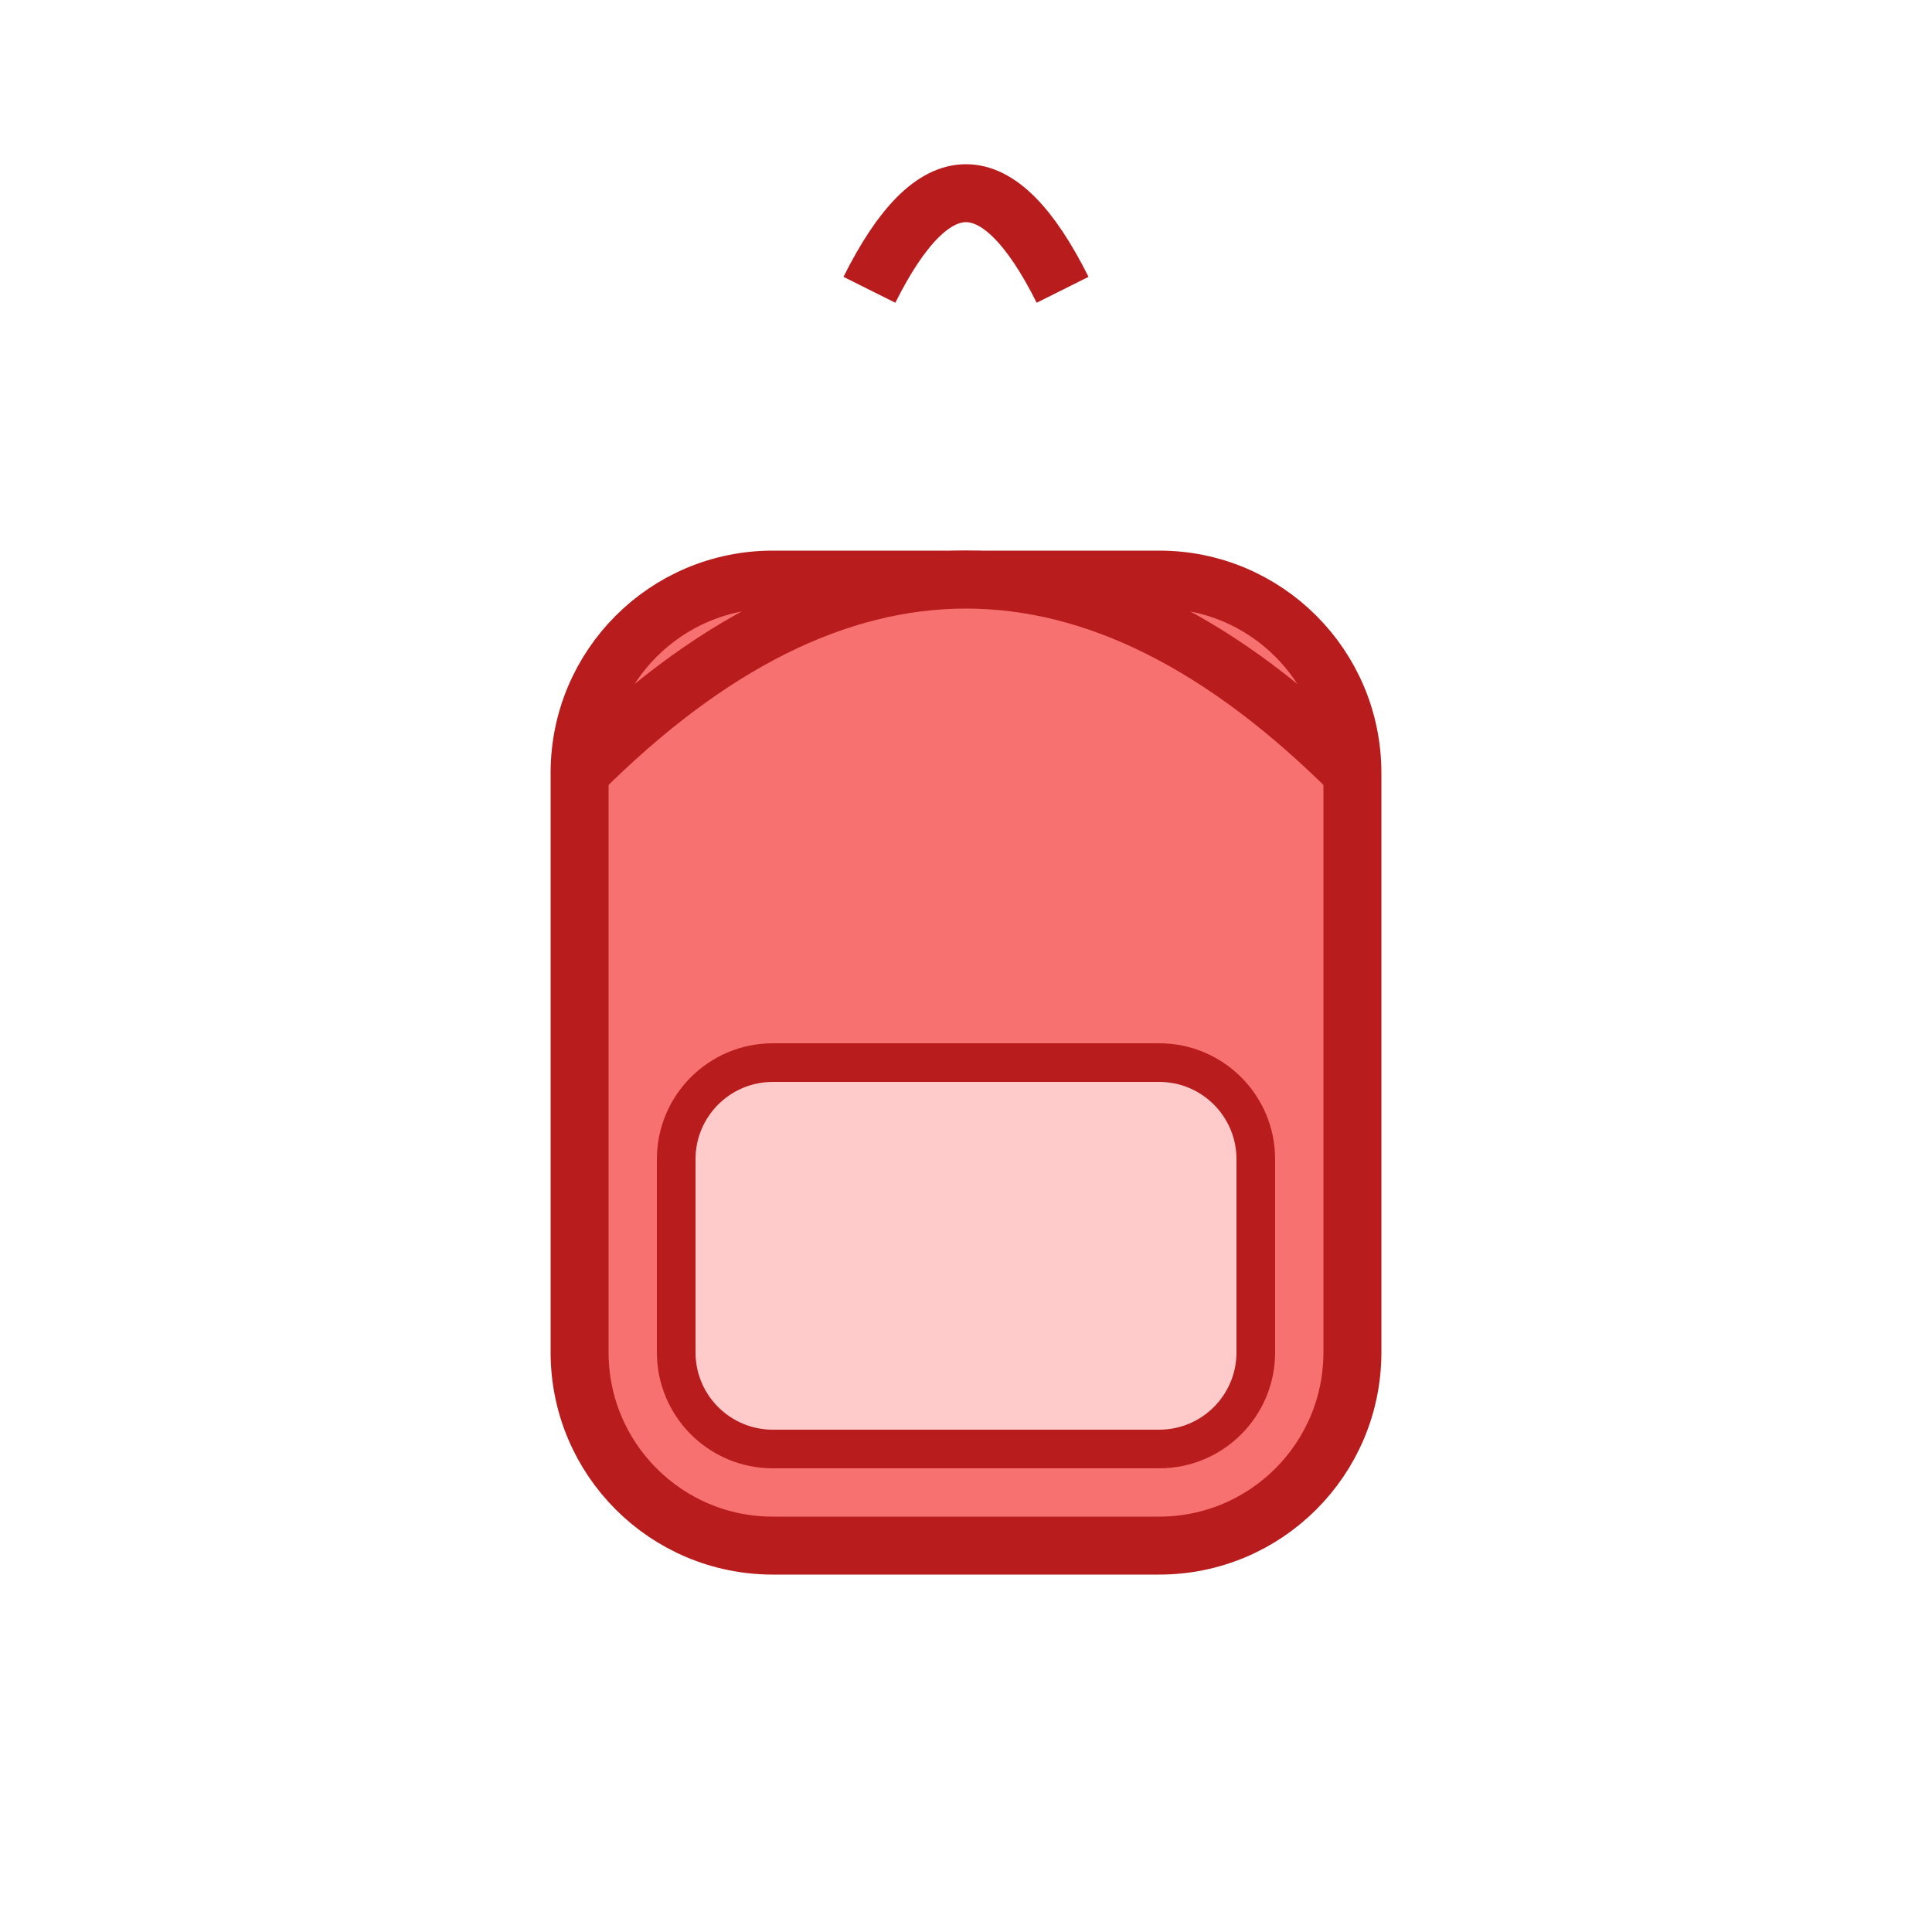
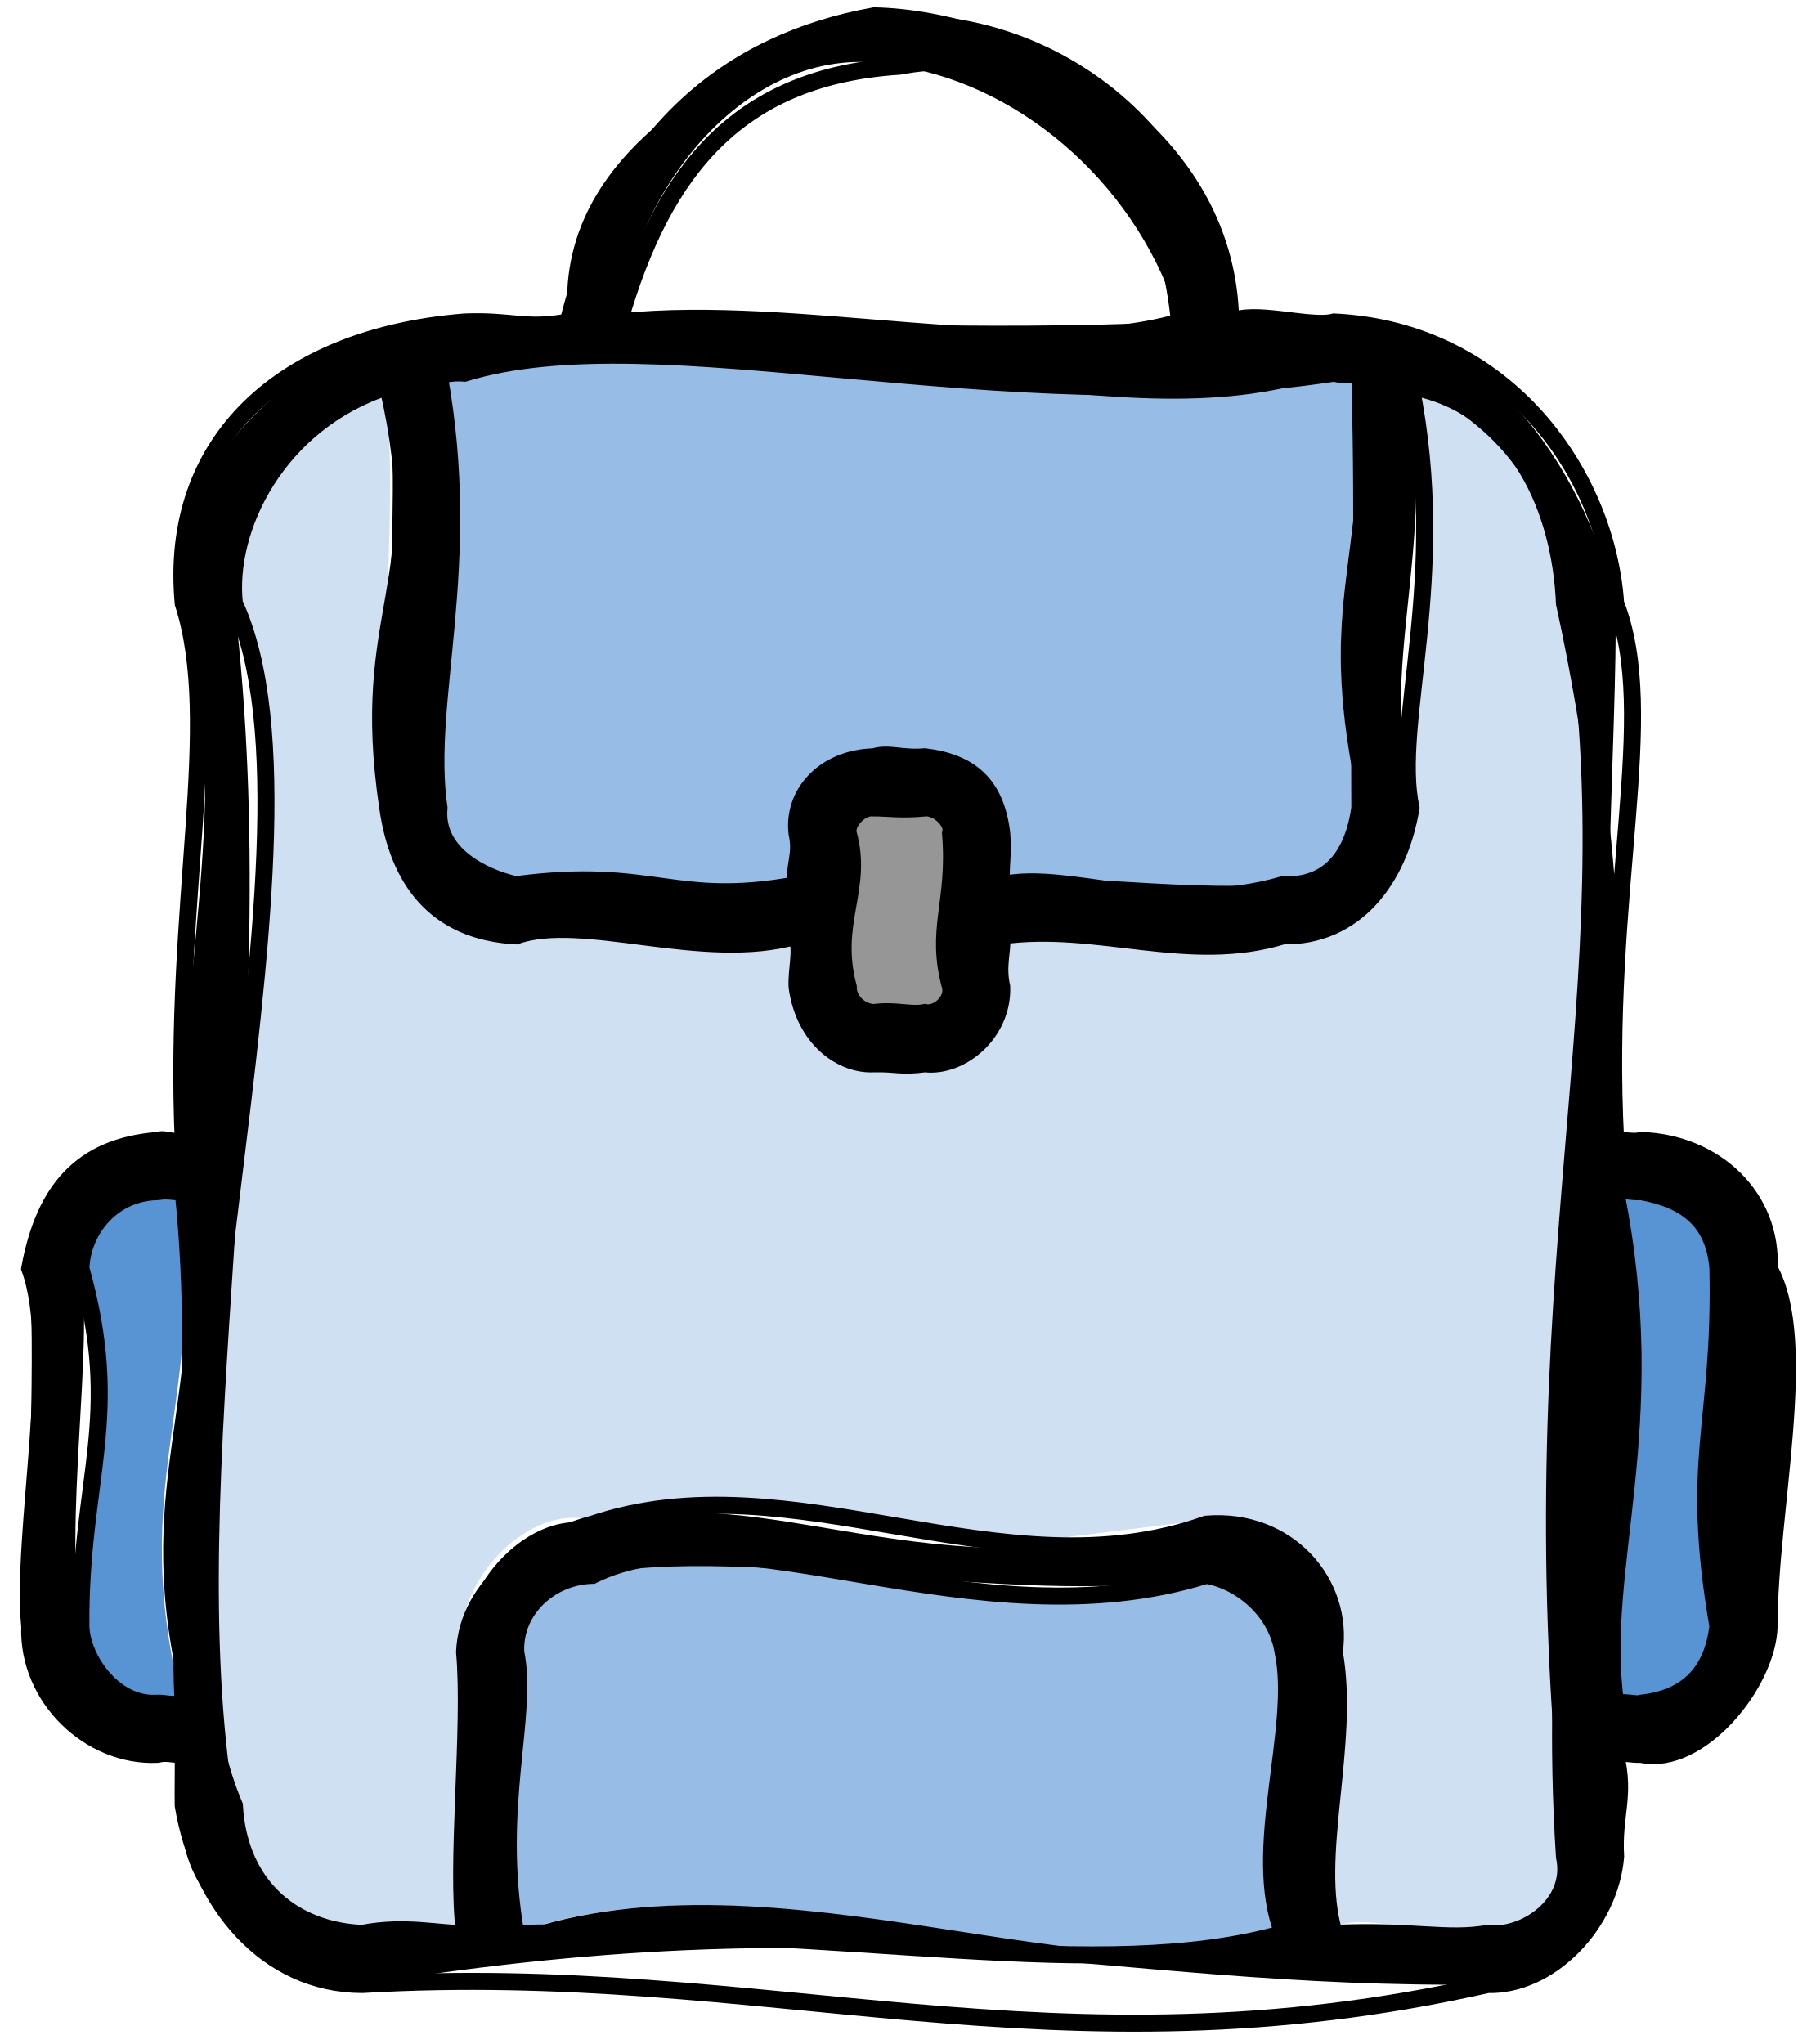
- <svg xmlns="http://www.w3.org/2000/svg" viewBox="0 0 100 100" fill="none">
-   <rect x="30" y="30" width="40" height="50" rx="10" fill="#f87171" stroke="#b91c1c" stroke-width="3" />
-   <path d="M30 40 Q 50 20, 70 40" fill="#f87171" stroke="#b91c1c" stroke-width="3" />
-   <rect x="35" y="55" width="30" height="20" rx="5" fill="#fecaca" stroke="#b91c1c" stroke-width="2" />
-   <path d="M45 15 Q 50 5, 55 15" stroke="#b91c1c" stroke-width="3" fill="none" />
+ <svg xmlns="http://www.w3.org/2000/svg" width="243" height="275" viewBox="0 0 243 275" fill="none">
+   <g transform="translate(-64 -1448)">
+     <g>
+       <path d="M159.928 1496 175.863 1497.12 193.651 1498.78C212.914 1501.13 229.291 1503.1 243.512 1497.68 244.559 1497.98 245.659 1497.93 246.955 1497.88 247.61 1525.24 240.867 1528.73 246.955 1556.77L243.809 1564.37 236.628 1567.2C219.513 1568.05 207.559 1565.18 198.764 1567.2 198.54 1564.53 199.033 1563.23 198.764 1560.25 197.988 1553.52 194.486 1550.56 188.437 1549.82 185.221 1550.09 183.605 1549.19 181.553 1549.82 174.706 1550.01 170.559 1554.99 171.226 1560.25 171.41 1563.22 170.822 1564.02 171.226 1567.2 154.976 1570.27 142.277 1563.22 133.362 1567.2 129.025 1566.22 122.454 1563.04 123.036 1556.77L123.013 1542.89 123.65 1535.8 124.582 1527.24C125.636 1517.69 126.174 1508.18 123.036 1497.88 124.279 1497.77 125.066 1497.56 126.478 1497.68L159.928 1496Z" fill="#97BCE5" fill-rule="evenodd" fill-opacity="1" />
+       <path d="M115.806 1500C116.846 1508.25 116.479 1519.26 116.035 1529.77L115.899 1533.43 114.972 1540.1C114.676 1544.55 114.793 1549.76 115.806 1556.48 115.743 1558.74 116.307 1560.96 117.31 1563.01L120.199 1566.86 120.847 1568.39 121.966 1568.87 127.075 1572.29C129.074 1573.18 131.132 1573.67 133.061 1573.62L150.119 1573.73 150.715 1573.79C157.484 1574.64 164.696 1575.44 171.023 1573.62 171.675 1575.93 170.909 1578.02 171.023 1580.48 170.713 1582.95 171.725 1585.51 173.602 1587.45L174.764 1587.94 174.955 1588.32C176.885 1590.05 179.23 1590.88 181.376 1590.76 184.511 1590.7 184.884 1591.2 188.278 1590.76 190.711 1591.04 193.343 1590.02 195.345 1588.16L195.348 1588.15 195.966 1587.92C197.757 1586.01 198.711 1583.32 198.631 1580.48 197.978 1577.56 198.807 1575.65 198.631 1573.62 211.781 1571.86 223.788 1577.48 236.592 1573.62 241.42 1573.7 245.326 1571.84 248.229 1568.74L248.844 1567.4 249.073 1567.29C252.075 1564.41 253.793 1560.78 253.847 1556.48 251.388 1545.15 259.031 1525.75 253.847 1500 265.386 1504.68 273.168 1514.45 274.553 1529.05 283.063 1581.57 265.951 1618.57 274.553 1697.03 274.548 1703.14 270.462 1707.65 264.2 1707.32 259.278 1709.7 247.791 1704.88 243.494 1707.32 241.915 1702.25 242.478 1695.9 243.155 1689.29L243.306 1687.49 243.907 1681.01 243.891 1680.57 244.001 1679.28C244.142 1675.96 244.058 1672.69 243.494 1669.61 243.837 1667.3 243.617 1665.01 242.923 1662.9L242.502 1662.2 242.483 1662.06 242.172 1661.66 239.506 1657.23C236.396 1653.99 231.74 1652.02 226.239 1652.47L204.342 1655.2 184.596 1652.76C170.722 1650.4 156.926 1647.95 143.414 1652.47 135.065 1650.39 125.211 1660.69 126.159 1669.61L126.302 1680.78 126.042 1688.86C125.772 1695.88 125.541 1702.77 126.159 1707.32 124.621 1707.4 122.654 1707.11 120.329 1706.95L119.271 1707 118.988 1706.98C116.656 1706.81 114.414 1706.76 112.355 1707.32 102.224 1707.13 96.732 1699.27 95.1 1690.18 91.474 1667.9 93.271 1642.64 95.076 1615.44L96.098 1594.3 99.218 1562.63C99.758 1548.92 98.87 1537.14 95.1 1529.05L95.966 1520.52 96.876 1518.45 100.242 1511.99C104.014 1506.96 109.523 1502.76 115.806 1500Z" fill="#CFE0F3" fill-rule="evenodd" fill-opacity="1" />
+       <path d="M181.493 1557.01C182.88 1556.97 185.201 1557.32 188.409 1557.01 190.005 1556.84 192.36 1558.76 191.868 1560.37 192.64 1569.58 189.686 1572.88 191.868 1580.54 191.681 1582.2 190.334 1583.78 188.409 1583.9 186.383 1584.26 184.418 1583.5 181.493 1583.9 179.437 1583.8 177.969 1582.06 178.034 1580.54 177.659 1570.64 180.524 1564.61 178.034 1560.37 178.368 1558.93 179.602 1556.96 181.493 1557.01Z" fill="#969696" fill-rule="evenodd" fill-opacity="1" />
+       <path d="M280.218 1574 281 1577.87 280.223 1585 280 1583.5 280.218 1574Z" fill="#4472C4" fill-rule="evenodd" fill-opacity="1" />
+       <path d="M85.053 1608.09C86.681 1607.81 87.488 1608.28 88.403 1608.09 91.501 1637.54 81.167 1647.45 88.403 1676.84 86.985 1677.21 86.029 1676.82 85.053 1676.84 79.397 1677.27 75.13 1670.97 75.003 1666.53 74.855 1646.56 80.484 1638.5 75.003 1618.4 75.161 1613.43 78.926 1608.22 85.053 1608.09Z" fill="#5893D4" fill-rule="evenodd" fill-opacity="1" />
+       <path d="M281.163 1608.15C281.893 1607.75 283.42 1608.28 284.613 1608.15 290.376 1609.2 294.444 1611.86 294.966 1618.47 295.31 1634.53 292.933 1640.73 293.377 1652.46L293.503 1653.58 293.395 1655.18C293.419 1658.97 293.834 1662.75 294.966 1666.61L291.648 1673.86 284.613 1676.93C283.907 1677.18 282.599 1676.67 281.163 1676.93L281 1662.71 282.602 1647.61C283.164 1642.14 283.607 1636.26 283.508 1629.75L282.908 1624.22 282.925 1623.82C282.863 1618.44 282.386 1613.22 281.163 1608.15Z" fill="#5893D4" fill-rule="evenodd" fill-opacity="1" />
+       <path d="M161.566 1658.05 179.401 1659.15 180.412 1659.29C194.846 1661.74 210.766 1664.18 226.421 1659.27 231.108 1660.07 235.959 1664.14 236.81 1669.75 237.069 1674.03 237.034 1677.46 236.876 1680.47L236.808 1681.31 235.972 1688.68C235.142 1695.58 234.59 1702.58 236.81 1708.21 213.985 1718.62 168.03 1695.62 132.923 1708.21L132 1697.12 132.525 1691.52C133.398 1684.72 134.403 1677.08 132.923 1669.75 132.593 1665.08 137.231 1659.41 143.312 1659.27 148.28 1658.13 154.574 1657.87 161.566 1658.05Z" fill="#97BCE5" fill-rule="evenodd" fill-opacity="1" />
+       <path d="M284.794 1601.44C283.218 1601.47 283.056 1601.35 281.353 1601.44 278.891 1580.34 281.596 1547.1 281.353 1529.17 276.976 1510.23 262.989 1490.87 243.5 1491.32 237.519 1492.13 235.592 1490.15 229.56 1491.32 229.277 1467.18 206.805 1447.96 181.626 1450.13 163.627 1455.58 138.149 1467.93 140.434 1491.32 134.551 1492.21 130.465 1490.75 126.5 1491.32 110.221 1488.82 83.705 1511.02 88.647 1529.17 95.369 1553.56 88.523 1575.76 88.647 1601.44 87.372 1601.48 86.843 1601.05 85.206 1601.44 77.494 1599.48 67.855 1610.19 68 1618.65 68.866 1635.57 67.325 1652.59 68 1666.82 66.307 1674.35 75.695 1684.41 85.206 1684.03 86.53 1683.92 87.53 1684.16 88.647 1684.03 89.064 1686.43 88.382 1689.35 88.647 1690.91 86.734 1704.52 102.809 1713.91 112.735 1715 183.237 1703.59 211.378 1715.68 264.147 1715 271.619 1715.94 282.223 1707.22 281.353 1697.79 280.362 1691.23 282.544 1688.86 281.353 1684.03 282.542 1683.9 283.548 1684.05 284.794 1684.03 293.489 1682.85 300.143 1675.86 302 1666.82 299.776 1650.71 307.617 1639.7 302 1618.65 300.612 1608.07 292.064 1601.25 284.794 1601.44ZM185 1456.91C202.138 1459.64 217.568 1473.75 222.677 1491.32 193.36 1492.6 174.078 1491.01 147.316 1491.32 149.577 1472.23 165.878 1452.7 185 1456.91ZM243.5 1498.2C244.426 1498.25 245.795 1498.2 246.941 1498.41 247.597 1525.49 240.856 1528.95 246.941 1556.7 247.932 1562.21 241.189 1567.74 236.618 1567.03 219.508 1567.87 207.558 1565.03 198.765 1567.03 198.173 1565.48 198.866 1562.67 198.765 1560.15 198.9 1554.42 193.713 1550.09 188.441 1549.82 185.255 1550.52 184.685 1549.54 181.559 1549.82 176.353 1551.14 171.277 1554.73 171.235 1560.15 171.419 1563.09 170.831 1563.88 171.235 1567.03 154.99 1570.07 142.295 1563.09 133.382 1567.03 127.427 1568.42 123.375 1562.18 123.059 1556.7 120.908 1536.07 129.333 1518.8 123.059 1498.41 124.449 1498.49 125.632 1498.26 126.5 1498.2 178.012 1490.39 215.064 1508.94 243.5 1498.2ZM191.882 1560.15C193.078 1564.75 191.068 1570.88 191.882 1580.79 191.697 1582.49 190.356 1584.12 188.441 1584.23 186.257 1584.8 183.763 1583.88 181.559 1584.23 179.571 1584.15 178.216 1582.72 178.118 1580.79 177.745 1570.66 180.595 1564.49 178.118 1560.15 178.45 1558.67 179.678 1556.65 181.559 1556.7 183.011 1556.3 186.113 1557.42 188.441 1556.7 190.449 1556.66 192.163 1558.39 191.882 1560.15ZM85.206 1677.15C79.256 1675.92 75.098 1673.55 74.882 1666.82 72.561 1653.07 76.572 1628.86 74.882 1618.65 74.725 1611.94 79.632 1607.46 85.206 1608.32 86.584 1608.28 87.454 1608.54 88.647 1608.32 91.829 1637.8 81.214 1647.72 88.647 1677.15 87.587 1677.2 86.238 1676.97 85.206 1677.15ZM236.618 1708.12C213.936 1718.37 168.269 1695.73 133.382 1708.12 129.385 1700.36 136.323 1684.69 133.382 1670.26 133.054 1665.66 137.663 1660.08 143.706 1659.94 163.455 1655.47 204.274 1664.86 226.294 1659.94 232.44 1659.18 235.354 1665.36 236.618 1670.26 237.648 1687.11 233.992 1690.54 236.618 1708.12ZM274.471 1697.79C274.465 1703.92 270.391 1708.45 264.147 1708.12 259.239 1710.51 247.785 1705.67 243.5 1708.12 239.976 1698.78 245.65 1686.49 243.5 1670.26 244.898 1658.79 234.047 1652.72 226.294 1653.06 187.24 1662.95 168.206 1646.52 143.706 1653.06 135.381 1650.97 125.555 1661.31 126.5 1670.26 128.462 1682.59 125.117 1690.94 126.5 1708.12 121.677 1708.35 116.842 1706.99 112.735 1708.12 102.633 1707.93 97.157 1700.04 95.529 1690.91 88.298 1646.19 102.698 1589.48 95.529 1529.17 94.206 1516.85 103.645 1505.55 116.177 1500.01 118.25 1516.57 114.712 1544.24 116.177 1556.7 115.923 1565.8 125.689 1574.09 133.382 1573.91 146.194 1572.39 163.302 1575.79 171.235 1573.91 171.343 1575.65 171.11 1577.71 171.235 1580.79 170.618 1585.76 175.271 1591.05 181.559 1591.12 184.128 1590.97 186.059 1591.6 188.441 1591.12 194.961 1591.58 198.924 1586.51 198.765 1580.79 198.176 1577.46 198.961 1576.87 198.765 1573.91 207.932 1570.96 221.949 1575.88 236.618 1573.91 246.971 1571.26 253.716 1565.34 253.824 1556.7 249.621 1536.14 256.74 1524.52 253.824 1500.01 265.33 1504.71 273.089 1514.52 274.471 1529.17 282.956 1581.89 265.893 1619.03 274.471 1697.79ZM295.118 1666.82C294.755 1673.3 289.588 1677.39 284.794 1677.15 283.828 1677.42 282.918 1676.88 281.353 1677.15 279.218 1651.28 286.232 1628.61 281.353 1608.32 282.259 1608.19 283.154 1608.57 284.794 1608.32 289.546 1606.97 295.374 1611.56 295.118 1618.65 297.517 1637.11 290.605 1651.39 295.118 1666.82Z" fill="#000000" fill-rule="evenodd" fill-opacity="1" />
+       <path d="M284.794 1601.44C283.802 1601.7 282.84 1601.4 281.353 1601.44 279.603 1567.64 287.26 1544.31 281.353 1529.17 280.198 1512.08 266.973 1492.48 243.5 1491.32 240.327 1492.19 232.621 1489.66 229.56 1491.32 229.238 1464.81 200.538 1450.53 181.626 1450.13 162.3 1453.58 146.745 1465.74 140.434 1491.32 134.605 1492.39 133.043 1491.07 126.5 1491.32 102.01 1493.28 86.626 1507.33 88.647 1529.17 93.871 1545.42 87.296 1569.31 88.647 1601.44 87.063 1601.85 86.202 1601.07 85.206 1601.44 74.914 1602.25 69.93 1608.16 68 1618.65 72.088 1629.85 66.795 1654.31 68 1666.82 67.656 1676.41 76.113 1684.47 85.206 1684.03 86.537 1683.66 87.885 1684.23 88.647 1684.03 88.685 1685.79 88.612 1689.05 88.647 1690.91 90.84 1704.01 99.743 1714.97 112.735 1715 167.041 1711.8 205.761 1728.16 264.147 1715 272.525 1715.23 280.585 1706.84 281.353 1697.79 281.028 1692.01 282.712 1689.86 281.353 1684.03 282.143 1683.66 283.602 1684.11 284.794 1684.03 292.717 1685.73 301.807 1674.42 302 1666.82 301.981 1651.27 307.558 1628.54 302 1618.65 302.487 1609.17 294.848 1601.76 284.794 1601.44ZM185 1456.91C204.416 1453.2 220.391 1467.49 222.677 1491.32 202.409 1497.08 171.643 1488.79 147.316 1491.32 153.307 1470.44 163.677 1458.28 185 1456.91ZM243.5 1498.2C244.547 1498.5 245.646 1498.46 246.941 1498.41 247.567 1521.57 246.823 1532.06 246.941 1556.7 246.007 1563.34 242.666 1567.31 236.618 1567.03 220.894 1571.54 207.974 1565.06 198.765 1567.03 198.54 1564.39 199.034 1563.1 198.765 1560.15 197.989 1553.48 194.488 1550.56 188.441 1549.82 185.226 1550.09 183.61 1549.2 181.559 1549.82 174.713 1550.01 170.568 1554.94 171.235 1560.15 171.919 1563.23 170.602 1564.58 171.235 1567.03 154.445 1570.09 152.07 1564.57 133.382 1567.03 129.047 1566.05 122.478 1562.91 123.059 1556.7 120.955 1542.3 127.777 1524.43 123.059 1498.41 124.301 1498.3 125.088 1498.09 126.5 1498.2 152.558 1490.25 198.43 1505.06 243.5 1498.2ZM191.882 1560.15C192.651 1569.57 189.711 1572.95 191.882 1580.79 192.252 1582.74 190.108 1584.56 188.441 1584.23 186.425 1584.61 184.469 1583.83 181.559 1584.23 179.514 1584.14 178.053 1582.35 178.118 1580.79 175.803 1572.08 180.199 1567.58 178.118 1560.15 177.767 1558.61 179.843 1556.45 181.559 1556.7 182.939 1556.66 185.249 1557.02 188.441 1556.7 190.029 1556.53 192.373 1558.49 191.882 1560.15ZM85.206 1677.15C79.397 1677.57 75.013 1671.26 74.882 1666.82 74.731 1646.84 80.513 1638.77 74.882 1618.65 75.045 1613.67 78.912 1608.45 85.206 1608.32 86.879 1608.04 87.707 1608.51 88.647 1608.32 91.394 1634.4 87.664 1661.68 88.647 1677.15 87.191 1677.51 86.209 1677.12 85.206 1677.15ZM236.618 1708.12C211.727 1715.1 179.021 1707.12 133.382 1708.12 130.416 1690.94 135.14 1678.92 133.382 1670.26 133.133 1664.59 138.005 1660.08 143.706 1659.94 163.016 1650.33 195.179 1669.61 226.294 1659.94 230.951 1660.74 235.772 1664.74 236.618 1670.26 238.81 1680.55 232.206 1697.03 236.618 1708.12ZM274.471 1697.79C275.862 1704.32 268.886 1708.77 264.147 1708.12 258.703 1709.09 253.7 1707.63 243.5 1708.12 240.35 1697.94 245.747 1682.65 243.5 1670.26 244.866 1660.98 237.264 1652.16 226.294 1653.06 198.736 1662.9 170.651 1643.99 143.706 1653.06 135.878 1655.13 126.902 1661.08 126.5 1670.26 127.422 1680.46 125.266 1698.98 126.5 1708.12 123.433 1708.27 118.653 1706.96 112.735 1708.12 103.665 1707.75 96.176 1701.96 95.529 1690.91 79.618 1653.52 110.567 1561.63 95.529 1529.17 94.429 1519.11 101.317 1504.84 116.177 1500.01 122.382 1526.99 112.136 1529.74 116.177 1556.7 117.566 1566.26 122.455 1573.29 133.382 1573.91 142.47 1570.71 158.618 1577.57 171.235 1573.91 171.886 1576.23 171.122 1578.32 171.235 1580.79 172.205 1587.8 177.281 1591.36 181.559 1591.12 184.685 1591.06 185.058 1591.55 188.441 1591.12 193.293 1591.68 198.941 1587.03 198.765 1580.79 198.113 1577.86 198.94 1575.95 198.765 1573.91 211.877 1572.14 223.851 1577.79 236.618 1573.91 246.246 1574.08 252.198 1566.42 253.824 1556.7 251.372 1545.33 258.992 1525.85 253.824 1500.01 268.255 1502.71 273.966 1516.84 274.471 1529.17 290.608 1603.26 270.535 1636.95 274.471 1697.79ZM295.118 1666.82C294.375 1672.82 291.183 1676.44 284.794 1677.15 284.09 1677.41 282.786 1676.89 281.353 1677.15 278.78 1658.83 287.754 1640.16 281.353 1608.32 282.081 1607.92 283.604 1608.45 284.794 1608.32 290.542 1609.37 294.598 1612.03 295.118 1618.65 295.575 1640.08 291.211 1643.95 295.118 1666.82Z" stroke="#000000" stroke-width="2.292" stroke-linecap="butt" stroke-linejoin="miter" stroke-miterlimit="8" stroke-opacity="1" fill="none" fill-rule="evenodd" />
+     </g>
+   </g>
</svg>
